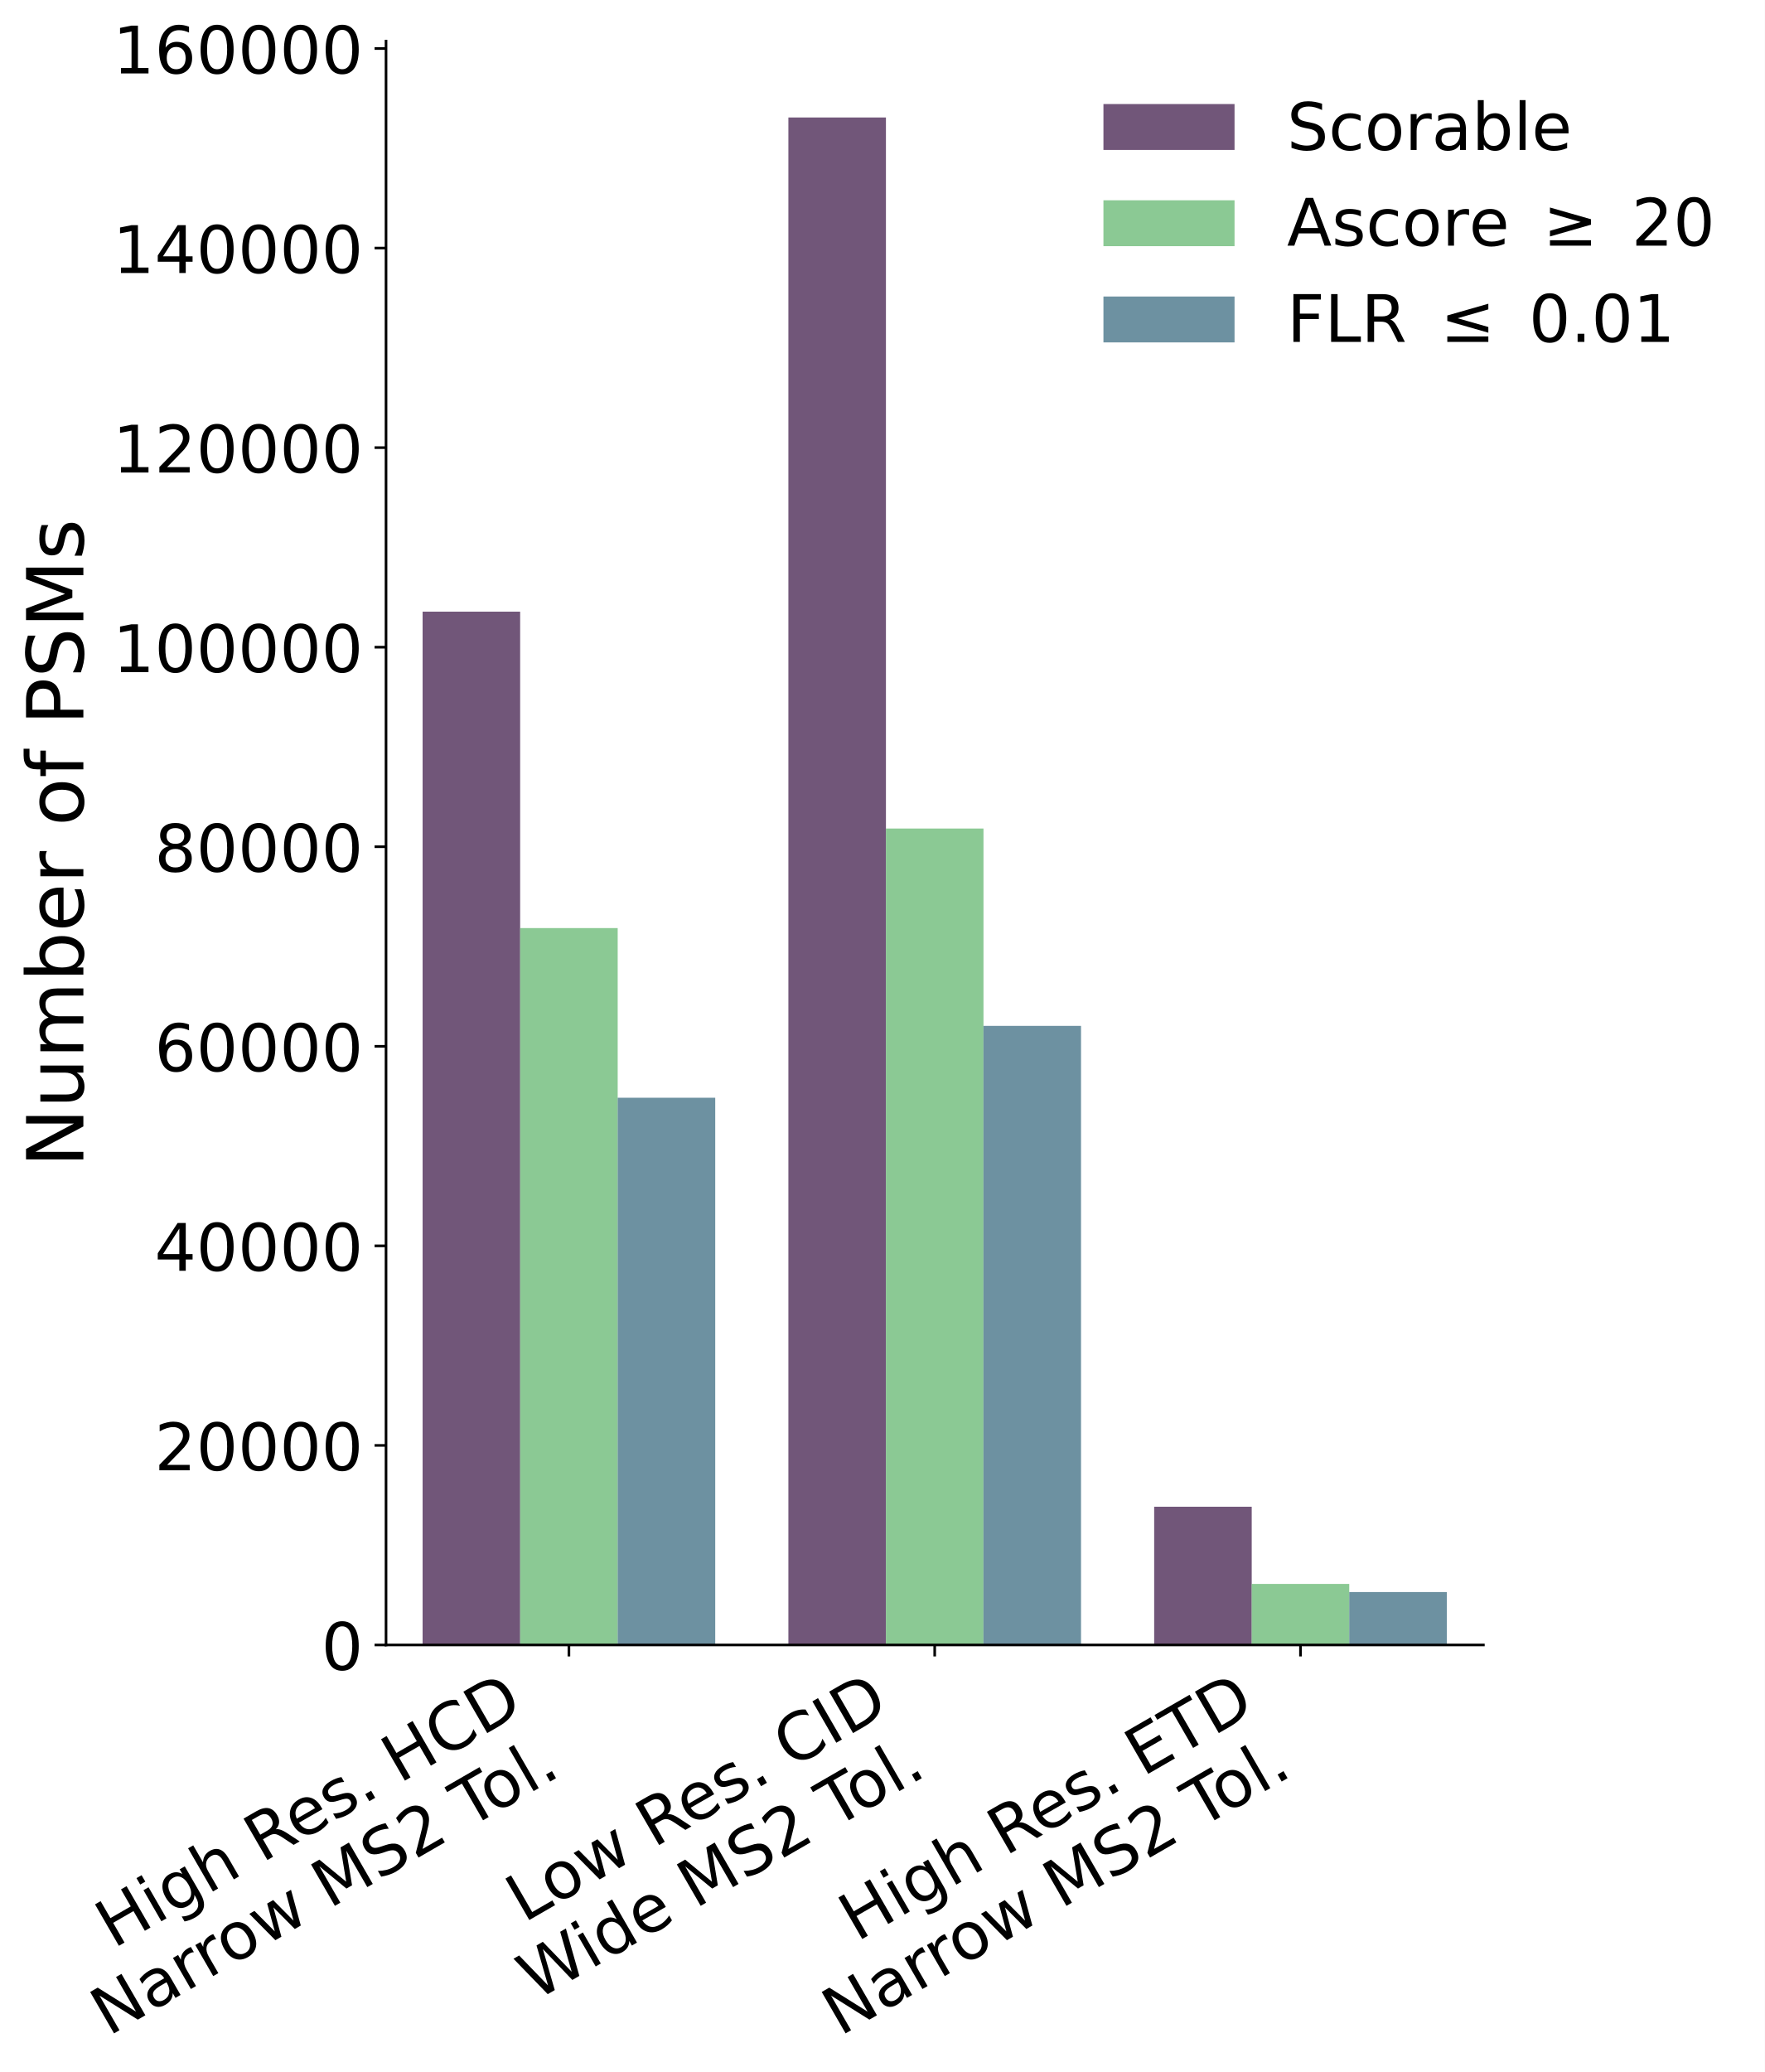
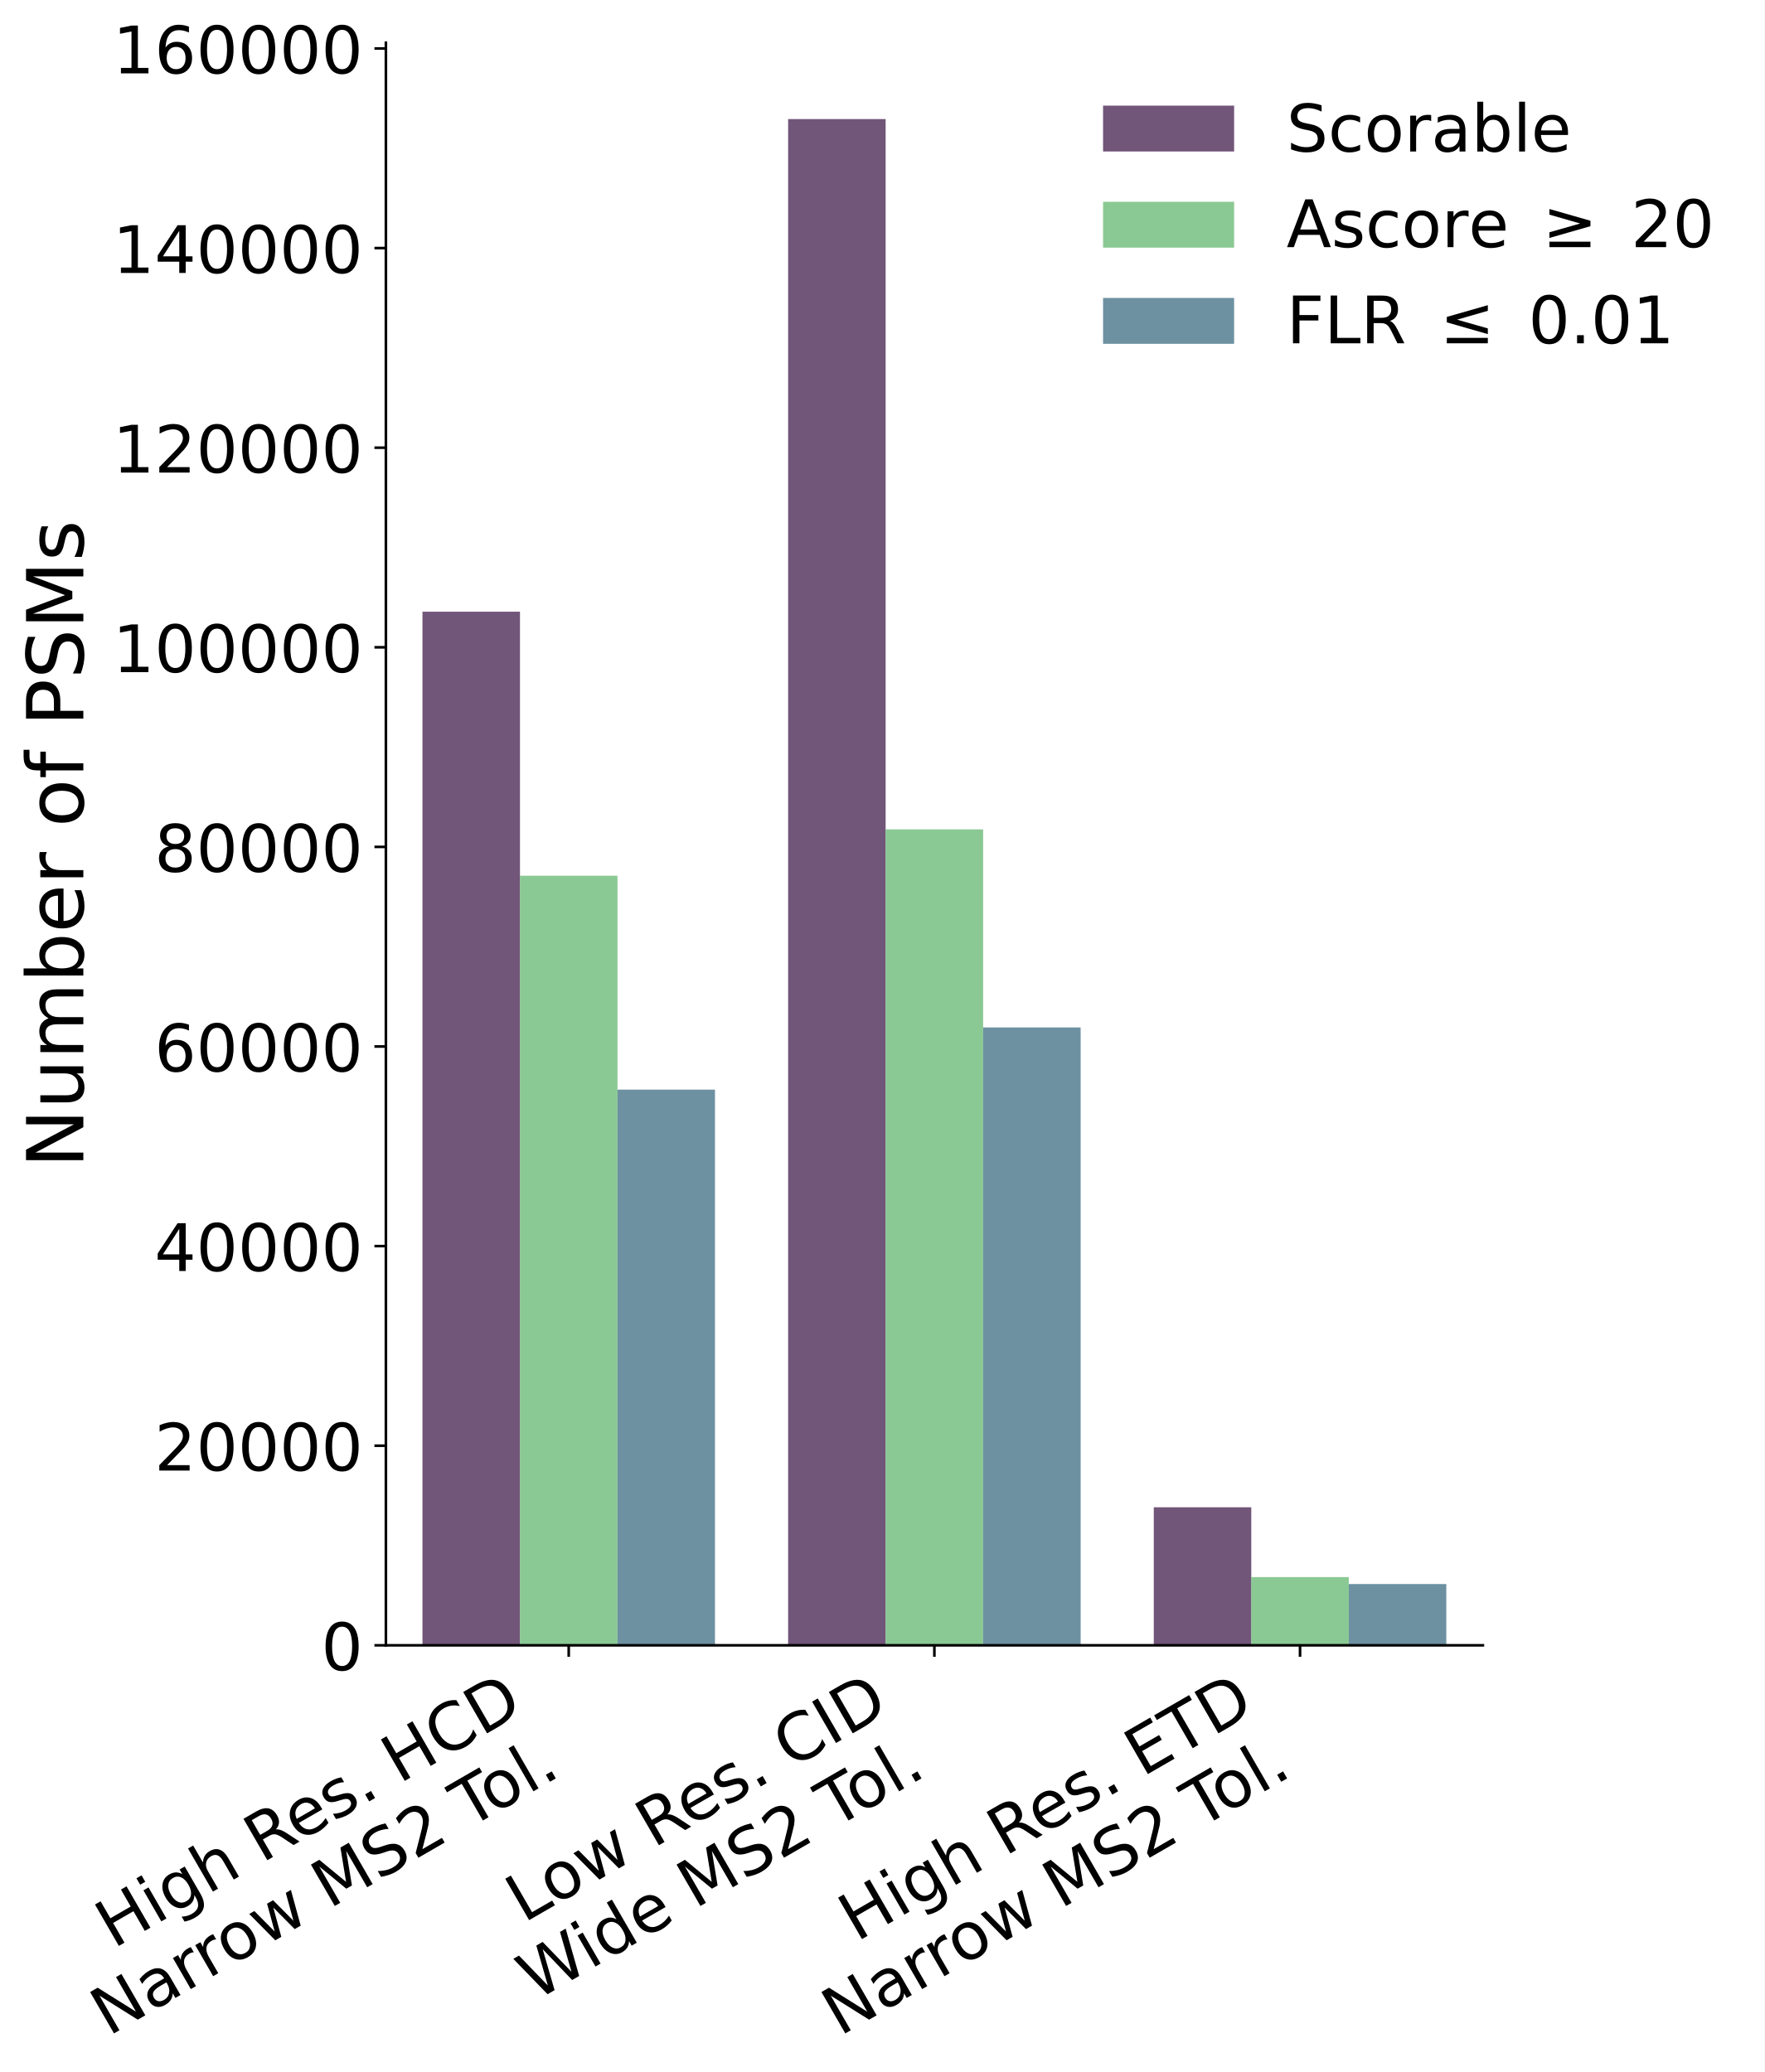
- <svg xmlns="http://www.w3.org/2000/svg" xmlns:xlink="http://www.w3.org/1999/xlink" width="538.457pt" height="632.043pt" viewBox="0 0 538.457 632.043" version="1.1">
+ <svg xmlns="http://www.w3.org/2000/svg" xmlns:xlink="http://www.w3.org/1999/xlink" width="538.457pt" height="632.556pt" viewBox="0 0 538.457 632.556" version="1.1">
  <defs>
    <style type="text/css">*{stroke-linejoin: round; stroke-linecap: butt}</style>
  </defs>
  <g id="figure_1">
    <g id="patch_1">
-       <path d="M 0 632.043  L 538.457 632.043  L 538.457 0  L 0 0  z " style="fill: #ffffff" />
+       <path d="M 0 632.556  L 538.457 632.556  L 538.457 0  L 0 0  z " style="fill: #ffffff" />
    </g>
    <g id="axes_1">
      <g id="patch_2">
-         <path d="M 117.778 501.779  L 452.577 501.779  L 452.577 12.539  L 117.778 12.539  z " style="fill: #ffffff" />
+         <path d="M 117.778 502.292  L 452.577 502.292  L 452.577 13.052  L 117.778 13.052  z " style="fill: #ffffff" />
      </g>
      <g id="patch_3">
-         <path d="M 128.938 501.779  L 158.697 501.779  L 158.697 186.578  L 128.938 186.578  z " clip-path="url(#pe9c5e17e94)" style="fill: #421d4c; opacity: 0.75" />
+         <path d="M 128.938 502.292  L 158.697 502.292  L 158.697 186.74  L 128.938 186.74  z " clip-path="url(#p590b975b27)" style="fill: #421d4c; opacity: 0.75" />
      </g>
      <g id="patch_4">
-         <path d="M 240.537 501.779  L 270.298 501.779  L 270.298 35.836  L 240.537 35.836  z " clip-path="url(#pe9c5e17e94)" style="fill: #421d4c; opacity: 0.75" />
+         <path d="M 240.537 502.292  L 270.298 502.292  L 270.298 36.349  L 240.537 36.349  z " clip-path="url(#p590b975b27)" style="fill: #421d4c; opacity: 0.75" />
      </g>
      <g id="patch_5">
-         <path d="M 352.137 501.779  L 381.897 501.779  L 381.897 459.612  L 352.137 459.612  z " clip-path="url(#pe9c5e17e94)" style="fill: #421d4c; opacity: 0.75" />
+         <path d="M 352.137 502.292  L 381.897 502.292  L 381.897 460.151  L 352.137 460.151  z " clip-path="url(#p590b975b27)" style="fill: #421d4c; opacity: 0.75" />
      </g>
      <g id="patch_6">
-         <path d="M 158.697 501.779  L 188.458 501.779  L 188.458 283.103  L 158.697 283.103  z " clip-path="url(#pe9c5e17e94)" style="fill: #64b770; opacity: 0.75" />
+         <path d="M 158.697 502.292  L 188.458 502.292  L 188.458 267.35  L 158.697 267.35  z " clip-path="url(#p590b975b27)" style="fill: #64b770; opacity: 0.75" />
      </g>
      <g id="patch_7">
-         <path d="M 270.298 501.779  L 300.058 501.779  L 300.058 252.734  L 270.298 252.734  z " clip-path="url(#pe9c5e17e94)" style="fill: #64b770; opacity: 0.75" />
+         <path d="M 270.298 502.292  L 300.058 502.292  L 300.058 253.192  L 270.298 253.192  z " clip-path="url(#p590b975b27)" style="fill: #64b770; opacity: 0.75" />
      </g>
      <g id="patch_8">
-         <path d="M 381.897 501.779  L 411.658 501.779  L 411.658 483.161  L 381.897 483.161  z " clip-path="url(#pe9c5e17e94)" style="fill: #64b770; opacity: 0.75" />
+         <path d="M 381.897 502.292  L 411.658 502.292  L 411.658 481.469  L 381.897 481.469  z " clip-path="url(#p590b975b27)" style="fill: #64b770; opacity: 0.75" />
      </g>
      <g id="patch_9">
-         <path d="M 188.458 501.779  L 218.218 501.779  L 218.218 334.854  L 188.458 334.854  z " clip-path="url(#pe9c5e17e94)" style="fill: #3c6c81; opacity: 0.75" />
+         <path d="M 188.458 502.292  L 218.218 502.292  L 218.218 332.65  L 188.458 332.65  z " clip-path="url(#p590b975b27)" style="fill: #3c6c81; opacity: 0.75" />
      </g>
      <g id="patch_10">
-         <path d="M 300.058 501.779  L 329.817 501.779  L 329.817 312.934  L 300.058 312.934  z " clip-path="url(#pe9c5e17e94)" style="fill: #3c6c81; opacity: 0.75" />
+         <path d="M 300.058 502.292  L 329.817 502.292  L 329.817 313.671  L 300.058 313.671  z " clip-path="url(#p590b975b27)" style="fill: #3c6c81; opacity: 0.75" />
      </g>
      <g id="patch_11">
-         <path d="M 411.658 501.779  L 441.418 501.779  L 441.418 485.638  L 411.658 485.638  z " clip-path="url(#pe9c5e17e94)" style="fill: #3c6c81; opacity: 0.75" />
+         <path d="M 411.658 502.292  L 441.418 502.292  L 441.418 483.59  L 411.658 483.59  z " clip-path="url(#p590b975b27)" style="fill: #3c6c81; opacity: 0.75" />
      </g>
      <g id="matplotlib.axis_1">
        <g id="xtick_1">
          <g id="line2d_1">
            <defs>
-               <path id="m4da034fd1d" d="M 0 0  L 0 3.5  " style="stroke: #000000; stroke-width: 0.8" />
-             </defs>
-             <g>
-               <use xlink:href="#m4da034fd1d" x="173.577" y="501.779" style="stroke: #000000; stroke-width: 0.8" />
+               <path id="m6f4f104339" d="M 0 0  L 0 3.5  " style="stroke: #000000; stroke-width: 0.8" />
+             </defs>
+             <g>
+               <use xlink:href="#m6f4f104339" x="173.577" y="502.292" style="stroke: #000000; stroke-width: 0.8" />
            </g>
          </g>
          <g id="text_1">
-             <g transform="translate(34.58288 594.5225)rotate(-30)scale(0.2 -0.2)">
+             <g transform="translate(34.58288 595.0352)rotate(-30)scale(0.2 -0.2)">
              <defs>
                <path id="DejaVuSans-48" d="M 628 4666  L 1259 4666  L 1259 2753  L 3553 2753  L 3553 4666  L 4184 4666  L 4184 0  L 3553 0  L 3553 2222  L 1259 2222  L 1259 0  L 628 0  L 628 4666  z " transform="scale(0.015625)" />
                <path id="DejaVuSans-69" d="M 603 3500  L 1178 3500  L 1178 0  L 603 0  L 603 3500  z M 603 4863  L 1178 4863  L 1178 4134  L 603 4134  L 603 4863  z " transform="scale(0.015625)" />
                <path id="DejaVuSans-67" d="M 2906 1791  Q 2906 2416 2648 2759  Q 2391 3103 1925 3103  Q 1463 3103 1205 2759  Q 947 2416 947 1791  Q 947 1169 1205 825  Q 1463 481 1925 481  Q 2391 481 2648 825  Q 2906 1169 2906 1791  z M 3481 434  Q 3481 -459 3084 -895  Q 2688 -1331 1869 -1331  Q 1566 -1331 1297 -1286  Q 1028 -1241 775 -1147  L 775 -588  Q 1028 -725 1275 -790  Q 1522 -856 1778 -856  Q 2344 -856 2625 -561  Q 2906 -266 2906 331  L 2906 616  Q 2728 306 2450 153  Q 2172 0 1784 0  Q 1141 0 747 490  Q 353 981 353 1791  Q 353 2603 747 3093  Q 1141 3584 1784 3584  Q 2172 3584 2450 3431  Q 2728 3278 2906 2969  L 2906 3500  L 3481 3500  L 3481 434  z " transform="scale(0.015625)" />
                <path id="DejaVuSans-68" d="M 3513 2113  L 3513 0  L 2938 0  L 2938 2094  Q 2938 2591 2744 2837  Q 2550 3084 2163 3084  Q 1697 3084 1428 2787  Q 1159 2491 1159 1978  L 1159 0  L 581 0  L 581 4863  L 1159 4863  L 1159 2956  Q 1366 3272 1645 3428  Q 1925 3584 2291 3584  Q 2894 3584 3203 3211  Q 3513 2838 3513 2113  z " transform="scale(0.015625)" />
                <path id="DejaVuSans-20" transform="scale(0.015625)" />
                <path id="DejaVuSans-52" d="M 2841 2188  Q 3044 2119 3236 1894  Q 3428 1669 3622 1275  L 4263 0  L 3584 0  L 2988 1197  Q 2756 1666 2539 1819  Q 2322 1972 1947 1972  L 1259 1972  L 1259 0  L 628 0  L 628 4666  L 2053 4666  Q 2853 4666 3247 4331  Q 3641 3997 3641 3322  Q 3641 2881 3436 2590  Q 3231 2300 2841 2188  z M 1259 4147  L 1259 2491  L 2053 2491  Q 2509 2491 2742 2702  Q 2975 2913 2975 3322  Q 2975 3731 2742 3939  Q 2509 4147 2053 4147  L 1259 4147  z " transform="scale(0.015625)" />
                <path id="DejaVuSans-65" d="M 3597 1894  L 3597 1613  L 953 1613  Q 991 1019 1311 708  Q 1631 397 2203 397  Q 2534 397 2845 478  Q 3156 559 3463 722  L 3463 178  Q 3153 47 2828 -22  Q 2503 -91 2169 -91  Q 1331 -91 842 396  Q 353 884 353 1716  Q 353 2575 817 3079  Q 1281 3584 2069 3584  Q 2775 3584 3186 3129  Q 3597 2675 3597 1894  z M 3022 2063  Q 3016 2534 2758 2815  Q 2500 3097 2075 3097  Q 1594 3097 1305 2825  Q 1016 2553 972 2059  L 3022 2063  z " transform="scale(0.015625)" />
                <path id="DejaVuSans-73" d="M 2834 3397  L 2834 2853  Q 2591 2978 2328 3040  Q 2066 3103 1784 3103  Q 1356 3103 1142 2972  Q 928 2841 928 2578  Q 928 2378 1081 2264  Q 1234 2150 1697 2047  L 1894 2003  Q 2506 1872 2764 1633  Q 3022 1394 3022 966  Q 3022 478 2636 193  Q 2250 -91 1575 -91  Q 1294 -91 989 -36  Q 684 19 347 128  L 347 722  Q 666 556 975 473  Q 1284 391 1588 391  Q 1994 391 2212 530  Q 2431 669 2431 922  Q 2431 1156 2273 1281  Q 2116 1406 1581 1522  L 1381 1569  Q 847 1681 609 1914  Q 372 2147 372 2553  Q 372 3047 722 3315  Q 1072 3584 1716 3584  Q 2034 3584 2315 3537  Q 2597 3491 2834 3397  z " transform="scale(0.015625)" />
                <path id="DejaVuSans-2e" d="M 684 794  L 1344 794  L 1344 0  L 684 0  L 684 794  z " transform="scale(0.015625)" />
                <path id="DejaVuSans-43" d="M 4122 4306  L 4122 3641  Q 3803 3938 3442 4084  Q 3081 4231 2675 4231  Q 1875 4231 1450 3742  Q 1025 3253 1025 2328  Q 1025 1406 1450 917  Q 1875 428 2675 428  Q 3081 428 3442 575  Q 3803 722 4122 1019  L 4122 359  Q 3791 134 3420 21  Q 3050 -91 2638 -91  Q 1578 -91 968 557  Q 359 1206 359 2328  Q 359 3453 968 4101  Q 1578 4750 2638 4750  Q 3056 4750 3426 4639  Q 3797 4528 4122 4306  z " transform="scale(0.015625)" />
                <path id="DejaVuSans-44" d="M 1259 4147  L 1259 519  L 2022 519  Q 2988 519 3436 956  Q 3884 1394 3884 2338  Q 3884 3275 3436 3711  Q 2988 4147 2022 4147  L 1259 4147  z M 628 4666  L 1925 4666  Q 3281 4666 3915 4102  Q 4550 3538 4550 2338  Q 4550 1131 3912 565  Q 3275 0 1925 0  L 628 0  L 628 4666  z " transform="scale(0.015625)" />
              </defs>
              <use xlink:href="#DejaVuSans-48" />
              <use xlink:href="#DejaVuSans-69" x="75.195" />
              <use xlink:href="#DejaVuSans-67" x="102.979" />
              <use xlink:href="#DejaVuSans-68" x="166.455" />
              <use xlink:href="#DejaVuSans-20" x="229.834" />
              <use xlink:href="#DejaVuSans-52" x="261.621" />
              <use xlink:href="#DejaVuSans-65" x="326.604" />
              <use xlink:href="#DejaVuSans-73" x="388.127" />
              <use xlink:href="#DejaVuSans-2e" x="440.227" />
              <use xlink:href="#DejaVuSans-20" x="472.014" />
              <use xlink:href="#DejaVuSans-48" x="503.801" />
              <use xlink:href="#DejaVuSans-43" x="578.996" />
              <use xlink:href="#DejaVuSans-44" x="648.82" />
            </g>
-             <g transform="translate(33.09613 621.2412)rotate(-30)scale(0.2 -0.2)">
+             <g transform="translate(33.09613 621.7538)rotate(-30)scale(0.2 -0.2)">
              <defs>
                <path id="DejaVuSans-4e" d="M 628 4666  L 1478 4666  L 3547 763  L 3547 4666  L 4159 4666  L 4159 0  L 3309 0  L 1241 3903  L 1241 0  L 628 0  L 628 4666  z " transform="scale(0.015625)" />
                <path id="DejaVuSans-61" d="M 2194 1759  Q 1497 1759 1228 1600  Q 959 1441 959 1056  Q 959 750 1161 570  Q 1363 391 1709 391  Q 2188 391 2477 730  Q 2766 1069 2766 1631  L 2766 1759  L 2194 1759  z M 3341 1997  L 3341 0  L 2766 0  L 2766 531  Q 2569 213 2275 61  Q 1981 -91 1556 -91  Q 1019 -91 701 211  Q 384 513 384 1019  Q 384 1609 779 1909  Q 1175 2209 1959 2209  L 2766 2209  L 2766 2266  Q 2766 2663 2505 2880  Q 2244 3097 1772 3097  Q 1472 3097 1187 3025  Q 903 2953 641 2809  L 641 3341  Q 956 3463 1253 3523  Q 1550 3584 1831 3584  Q 2591 3584 2966 3190  Q 3341 2797 3341 1997  z " transform="scale(0.015625)" />
                <path id="DejaVuSans-72" d="M 2631 2963  Q 2534 3019 2420 3045  Q 2306 3072 2169 3072  Q 1681 3072 1420 2755  Q 1159 2438 1159 1844  L 1159 0  L 581 0  L 581 3500  L 1159 3500  L 1159 2956  Q 1341 3275 1631 3429  Q 1922 3584 2338 3584  Q 2397 3584 2469 3576  Q 2541 3569 2628 3553  L 2631 2963  z " transform="scale(0.015625)" />
                <path id="DejaVuSans-6f" d="M 1959 3097  Q 1497 3097 1228 2736  Q 959 2375 959 1747  Q 959 1119 1226 758  Q 1494 397 1959 397  Q 2419 397 2687 759  Q 2956 1122 2956 1747  Q 2956 2369 2687 2733  Q 2419 3097 1959 3097  z M 1959 3584  Q 2709 3584 3137 3096  Q 3566 2609 3566 1747  Q 3566 888 3137 398  Q 2709 -91 1959 -91  Q 1206 -91 779 398  Q 353 888 353 1747  Q 353 2609 779 3096  Q 1206 3584 1959 3584  z " transform="scale(0.015625)" />
                <path id="DejaVuSans-77" d="M 269 3500  L 844 3500  L 1563 769  L 2278 3500  L 2956 3500  L 3675 769  L 4391 3500  L 4966 3500  L 4050 0  L 3372 0  L 2619 2869  L 1863 0  L 1184 0  L 269 3500  z " transform="scale(0.015625)" />
                <path id="DejaVuSans-4d" d="M 628 4666  L 1569 4666  L 2759 1491  L 3956 4666  L 4897 4666  L 4897 0  L 4281 0  L 4281 4097  L 3078 897  L 2444 897  L 1241 4097  L 1241 0  L 628 0  L 628 4666  z " transform="scale(0.015625)" />
                <path id="DejaVuSans-53" d="M 3425 4513  L 3425 3897  Q 3066 4069 2747 4153  Q 2428 4238 2131 4238  Q 1616 4238 1336 4038  Q 1056 3838 1056 3469  Q 1056 3159 1242 3001  Q 1428 2844 1947 2747  L 2328 2669  Q 3034 2534 3370 2195  Q 3706 1856 3706 1288  Q 3706 609 3251 259  Q 2797 -91 1919 -91  Q 1588 -91 1214 -16  Q 841 59 441 206  L 441 856  Q 825 641 1194 531  Q 1563 422 1919 422  Q 2459 422 2753 634  Q 3047 847 3047 1241  Q 3047 1584 2836 1778  Q 2625 1972 2144 2069  L 1759 2144  Q 1053 2284 737 2584  Q 422 2884 422 3419  Q 422 4038 858 4394  Q 1294 4750 2059 4750  Q 2388 4750 2728 4690  Q 3069 4631 3425 4513  z " transform="scale(0.015625)" />
                <path id="DejaVuSans-32" d="M 1228 531  L 3431 531  L 3431 0  L 469 0  L 469 531  Q 828 903 1448 1529  Q 2069 2156 2228 2338  Q 2531 2678 2651 2914  Q 2772 3150 2772 3378  Q 2772 3750 2511 3984  Q 2250 4219 1831 4219  Q 1534 4219 1204 4116  Q 875 4013 500 3803  L 500 4441  Q 881 4594 1212 4672  Q 1544 4750 1819 4750  Q 2544 4750 2975 4387  Q 3406 4025 3406 3419  Q 3406 3131 3298 2873  Q 3191 2616 2906 2266  Q 2828 2175 2409 1742  Q 1991 1309 1228 531  z " transform="scale(0.015625)" />
                <path id="DejaVuSans-54" d="M -19 4666  L 3928 4666  L 3928 4134  L 2272 4134  L 2272 0  L 1638 0  L 1638 4134  L -19 4134  L -19 4666  z " transform="scale(0.015625)" />
                <path id="DejaVuSans-6c" d="M 603 4863  L 1178 4863  L 1178 0  L 603 0  L 603 4863  z " transform="scale(0.015625)" />
              </defs>
              <use xlink:href="#DejaVuSans-4e" />
              <use xlink:href="#DejaVuSans-61" x="74.805" />
              <use xlink:href="#DejaVuSans-72" x="136.084" />
              <use xlink:href="#DejaVuSans-72" x="175.447" />
              <use xlink:href="#DejaVuSans-6f" x="214.311" />
              <use xlink:href="#DejaVuSans-77" x="275.492" />
              <use xlink:href="#DejaVuSans-20" x="357.279" />
              <use xlink:href="#DejaVuSans-4d" x="389.066" />
              <use xlink:href="#DejaVuSans-53" x="475.346" />
              <use xlink:href="#DejaVuSans-32" x="538.822" />
              <use xlink:href="#DejaVuSans-20" x="602.445" />
              <use xlink:href="#DejaVuSans-54" x="634.232" />
              <use xlink:href="#DejaVuSans-6f" x="678.316" />
              <use xlink:href="#DejaVuSans-6c" x="739.498" />
              <use xlink:href="#DejaVuSans-2e" x="767.281" />
            </g>
          </g>
        </g>
        <g id="xtick_2">
          <g id="line2d_2">
            <g>
-               <use xlink:href="#m4da034fd1d" x="285.178" y="501.779" style="stroke: #000000; stroke-width: 0.8" />
+               <use xlink:href="#m6f4f104339" x="285.178" y="502.292" style="stroke: #000000; stroke-width: 0.8" />
            </g>
          </g>
          <g id="text_2">
-             <g transform="translate(159.7984 586.6616)rotate(-30)scale(0.2 -0.2)">
+             <g transform="translate(159.7984 587.1743)rotate(-30)scale(0.2 -0.2)">
              <defs>
                <path id="DejaVuSans-4c" d="M 628 4666  L 1259 4666  L 1259 531  L 3531 531  L 3531 0  L 628 0  L 628 4666  z " transform="scale(0.015625)" />
                <path id="DejaVuSans-49" d="M 628 4666  L 1259 4666  L 1259 0  L 628 0  L 628 4666  z " transform="scale(0.015625)" />
              </defs>
              <use xlink:href="#DejaVuSans-4c" />
              <use xlink:href="#DejaVuSans-6f" x="53.963" />
              <use xlink:href="#DejaVuSans-77" x="115.145" />
              <use xlink:href="#DejaVuSans-20" x="196.932" />
              <use xlink:href="#DejaVuSans-52" x="228.719" />
              <use xlink:href="#DejaVuSans-65" x="293.701" />
              <use xlink:href="#DejaVuSans-73" x="355.225" />
              <use xlink:href="#DejaVuSans-2e" x="407.324" />
              <use xlink:href="#DejaVuSans-20" x="439.111" />
              <use xlink:href="#DejaVuSans-43" x="470.898" />
              <use xlink:href="#DejaVuSans-49" x="540.723" />
              <use xlink:href="#DejaVuSans-44" x="570.215" />
            </g>
-             <g transform="translate(163.3779 610.4552)rotate(-30)scale(0.2 -0.2)">
+             <g transform="translate(163.3779 610.9679)rotate(-30)scale(0.2 -0.2)">
              <defs>
                <path id="DejaVuSans-57" d="M 213 4666  L 850 4666  L 1831 722  L 2809 4666  L 3519 4666  L 4500 722  L 5478 4666  L 6119 4666  L 4947 0  L 4153 0  L 3169 4050  L 2175 0  L 1381 0  L 213 4666  z " transform="scale(0.015625)" />
                <path id="DejaVuSans-64" d="M 2906 2969  L 2906 4863  L 3481 4863  L 3481 0  L 2906 0  L 2906 525  Q 2725 213 2448 61  Q 2172 -91 1784 -91  Q 1150 -91 751 415  Q 353 922 353 1747  Q 353 2572 751 3078  Q 1150 3584 1784 3584  Q 2172 3584 2448 3432  Q 2725 3281 2906 2969  z M 947 1747  Q 947 1113 1208 752  Q 1469 391 1925 391  Q 2381 391 2643 752  Q 2906 1113 2906 1747  Q 2906 2381 2643 2742  Q 2381 3103 1925 3103  Q 1469 3103 1208 2742  Q 947 2381 947 1747  z " transform="scale(0.015625)" />
              </defs>
              <use xlink:href="#DejaVuSans-57" />
              <use xlink:href="#DejaVuSans-69" x="96.627" />
              <use xlink:href="#DejaVuSans-64" x="124.41" />
              <use xlink:href="#DejaVuSans-65" x="187.887" />
              <use xlink:href="#DejaVuSans-20" x="249.41" />
              <use xlink:href="#DejaVuSans-4d" x="281.197" />
              <use xlink:href="#DejaVuSans-53" x="367.477" />
              <use xlink:href="#DejaVuSans-32" x="430.953" />
              <use xlink:href="#DejaVuSans-20" x="494.576" />
              <use xlink:href="#DejaVuSans-54" x="526.363" />
              <use xlink:href="#DejaVuSans-6f" x="570.447" />
              <use xlink:href="#DejaVuSans-6c" x="631.629" />
              <use xlink:href="#DejaVuSans-2e" x="659.412" />
            </g>
          </g>
        </g>
        <g id="xtick_3">
          <g id="line2d_3">
            <g>
-               <use xlink:href="#m4da034fd1d" x="396.777" y="501.779" style="stroke: #000000; stroke-width: 0.8" />
+               <use xlink:href="#m6f4f104339" x="396.777" y="502.292" style="stroke: #000000; stroke-width: 0.8" />
            </g>
          </g>
          <g id="text_3">
-             <g transform="translate(261.3796 592.446)rotate(-30)scale(0.2 -0.2)">
+             <g transform="translate(261.3796 592.9587)rotate(-30)scale(0.2 -0.2)">
              <defs>
                <path id="DejaVuSans-45" d="M 628 4666  L 3578 4666  L 3578 4134  L 1259 4134  L 1259 2753  L 3481 2753  L 3481 2222  L 1259 2222  L 1259 531  L 3634 531  L 3634 0  L 628 0  L 628 4666  z " transform="scale(0.015625)" />
              </defs>
              <use xlink:href="#DejaVuSans-48" />
              <use xlink:href="#DejaVuSans-69" x="75.195" />
              <use xlink:href="#DejaVuSans-67" x="102.979" />
              <use xlink:href="#DejaVuSans-68" x="166.455" />
              <use xlink:href="#DejaVuSans-20" x="229.834" />
              <use xlink:href="#DejaVuSans-52" x="261.621" />
              <use xlink:href="#DejaVuSans-65" x="326.604" />
              <use xlink:href="#DejaVuSans-73" x="388.127" />
              <use xlink:href="#DejaVuSans-2e" x="440.227" />
              <use xlink:href="#DejaVuSans-20" x="472.014" />
              <use xlink:href="#DejaVuSans-45" x="503.801" />
              <use xlink:href="#DejaVuSans-54" x="566.984" />
              <use xlink:href="#DejaVuSans-44" x="628.068" />
            </g>
-             <g transform="translate(256.2961 621.2412)rotate(-30)scale(0.2 -0.2)">
+             <g transform="translate(256.2961 621.7538)rotate(-30)scale(0.2 -0.2)">
              <use xlink:href="#DejaVuSans-4e" />
              <use xlink:href="#DejaVuSans-61" x="74.805" />
              <use xlink:href="#DejaVuSans-72" x="136.084" />
              <use xlink:href="#DejaVuSans-72" x="175.447" />
              <use xlink:href="#DejaVuSans-6f" x="214.311" />
              <use xlink:href="#DejaVuSans-77" x="275.492" />
              <use xlink:href="#DejaVuSans-20" x="357.279" />
              <use xlink:href="#DejaVuSans-4d" x="389.066" />
              <use xlink:href="#DejaVuSans-53" x="475.346" />
              <use xlink:href="#DejaVuSans-32" x="538.822" />
              <use xlink:href="#DejaVuSans-20" x="602.445" />
              <use xlink:href="#DejaVuSans-54" x="634.232" />
              <use xlink:href="#DejaVuSans-6f" x="678.316" />
              <use xlink:href="#DejaVuSans-6c" x="739.498" />
              <use xlink:href="#DejaVuSans-2e" x="767.281" />
            </g>
          </g>
        </g>
      </g>
      <g id="matplotlib.axis_2">
        <g id="ytick_1">
          <g id="line2d_4">
            <defs>
-               <path id="m82a44c52ba" d="M 0 0  L -3.5 0  " style="stroke: #000000; stroke-width: 0.8" />
-             </defs>
-             <g>
-               <use xlink:href="#m82a44c52ba" x="117.778" y="501.779" style="stroke: #000000; stroke-width: 0.8" />
+               <path id="m3ce144600c" d="M 0 0  L -3.5 0  " style="stroke: #000000; stroke-width: 0.8" />
+             </defs>
+             <g>
+               <use xlink:href="#m3ce144600c" x="117.778" y="502.292" style="stroke: #000000; stroke-width: 0.8" />
            </g>
          </g>
          <g id="text_4">
-             <g transform="translate(98.0525 509.3773)scale(0.2 -0.2)">
+             <g transform="translate(98.0525 509.89)scale(0.2 -0.2)">
              <defs>
                <path id="DejaVuSans-30" d="M 2034 4250  Q 1547 4250 1301 3770  Q 1056 3291 1056 2328  Q 1056 1369 1301 889  Q 1547 409 2034 409  Q 2525 409 2770 889  Q 3016 1369 3016 2328  Q 3016 3291 2770 3770  Q 2525 4250 2034 4250  z M 2034 4750  Q 2819 4750 3233 4129  Q 3647 3509 3647 2328  Q 3647 1150 3233 529  Q 2819 -91 2034 -91  Q 1250 -91 836 529  Q 422 1150 422 2328  Q 422 3509 836 4129  Q 1250 4750 2034 4750  z " transform="scale(0.015625)" />
              </defs>
              <use xlink:href="#DejaVuSans-30" />
            </g>
          </g>
        </g>
        <g id="ytick_2">
          <g id="line2d_5">
            <g>
-               <use xlink:href="#m82a44c52ba" x="117.778" y="440.906" style="stroke: #000000; stroke-width: 0.8" />
+               <use xlink:href="#m3ce144600c" x="117.778" y="441.355" style="stroke: #000000; stroke-width: 0.8" />
            </g>
          </g>
          <g id="text_5">
-             <g transform="translate(47.1525 448.5047)scale(0.2 -0.2)">
+             <g transform="translate(47.1525 448.9533)scale(0.2 -0.2)">
              <use xlink:href="#DejaVuSans-32" />
              <use xlink:href="#DejaVuSans-30" x="63.623" />
              <use xlink:href="#DejaVuSans-30" x="127.246" />
              <use xlink:href="#DejaVuSans-30" x="190.869" />
              <use xlink:href="#DejaVuSans-30" x="254.492" />
            </g>
          </g>
        </g>
        <g id="ytick_3">
          <g id="line2d_6">
            <g>
-               <use xlink:href="#m82a44c52ba" x="117.778" y="380.034" style="stroke: #000000; stroke-width: 0.8" />
+               <use xlink:href="#m3ce144600c" x="117.778" y="380.418" style="stroke: #000000; stroke-width: 0.8" />
            </g>
          </g>
          <g id="text_6">
-             <g transform="translate(47.1525 387.6322)scale(0.2 -0.2)">
+             <g transform="translate(47.1525 388.0167)scale(0.2 -0.2)">
              <defs>
                <path id="DejaVuSans-34" d="M 2419 4116  L 825 1625  L 2419 1625  L 2419 4116  z M 2253 4666  L 3047 4666  L 3047 1625  L 3713 1625  L 3713 1100  L 3047 1100  L 3047 0  L 2419 0  L 2419 1100  L 313 1100  L 313 1709  L 2253 4666  z " transform="scale(0.015625)" />
              </defs>
              <use xlink:href="#DejaVuSans-34" />
              <use xlink:href="#DejaVuSans-30" x="63.623" />
              <use xlink:href="#DejaVuSans-30" x="127.246" />
              <use xlink:href="#DejaVuSans-30" x="190.869" />
              <use xlink:href="#DejaVuSans-30" x="254.492" />
            </g>
          </g>
        </g>
        <g id="ytick_4">
          <g id="line2d_7">
            <g>
-               <use xlink:href="#m82a44c52ba" x="117.778" y="319.161" style="stroke: #000000; stroke-width: 0.8" />
+               <use xlink:href="#m3ce144600c" x="117.778" y="319.482" style="stroke: #000000; stroke-width: 0.8" />
            </g>
          </g>
          <g id="text_7">
-             <g transform="translate(47.1525 326.7596)scale(0.2 -0.2)">
+             <g transform="translate(47.1525 327.0801)scale(0.2 -0.2)">
              <defs>
                <path id="DejaVuSans-36" d="M 2113 2584  Q 1688 2584 1439 2293  Q 1191 2003 1191 1497  Q 1191 994 1439 701  Q 1688 409 2113 409  Q 2538 409 2786 701  Q 3034 994 3034 1497  Q 3034 2003 2786 2293  Q 2538 2584 2113 2584  z M 3366 4563  L 3366 3988  Q 3128 4100 2886 4159  Q 2644 4219 2406 4219  Q 1781 4219 1451 3797  Q 1122 3375 1075 2522  Q 1259 2794 1537 2939  Q 1816 3084 2150 3084  Q 2853 3084 3261 2657  Q 3669 2231 3669 1497  Q 3669 778 3244 343  Q 2819 -91 2113 -91  Q 1303 -91 875 529  Q 447 1150 447 2328  Q 447 3434 972 4092  Q 1497 4750 2381 4750  Q 2619 4750 2861 4703  Q 3103 4656 3366 4563  z " transform="scale(0.015625)" />
              </defs>
              <use xlink:href="#DejaVuSans-36" />
              <use xlink:href="#DejaVuSans-30" x="63.623" />
              <use xlink:href="#DejaVuSans-30" x="127.246" />
              <use xlink:href="#DejaVuSans-30" x="190.869" />
              <use xlink:href="#DejaVuSans-30" x="254.492" />
            </g>
          </g>
        </g>
        <g id="ytick_5">
          <g id="line2d_8">
            <g>
-               <use xlink:href="#m82a44c52ba" x="117.778" y="258.289" style="stroke: #000000; stroke-width: 0.8" />
+               <use xlink:href="#m3ce144600c" x="117.778" y="258.545" style="stroke: #000000; stroke-width: 0.8" />
            </g>
          </g>
          <g id="text_8">
-             <g transform="translate(47.1525 265.8871)scale(0.2 -0.2)">
+             <g transform="translate(47.1525 266.1434)scale(0.2 -0.2)">
              <defs>
                <path id="DejaVuSans-38" d="M 2034 2216  Q 1584 2216 1326 1975  Q 1069 1734 1069 1313  Q 1069 891 1326 650  Q 1584 409 2034 409  Q 2484 409 2743 651  Q 3003 894 3003 1313  Q 3003 1734 2745 1975  Q 2488 2216 2034 2216  z M 1403 2484  Q 997 2584 770 2862  Q 544 3141 544 3541  Q 544 4100 942 4425  Q 1341 4750 2034 4750  Q 2731 4750 3128 4425  Q 3525 4100 3525 3541  Q 3525 3141 3298 2862  Q 3072 2584 2669 2484  Q 3125 2378 3379 2068  Q 3634 1759 3634 1313  Q 3634 634 3220 271  Q 2806 -91 2034 -91  Q 1263 -91 848 271  Q 434 634 434 1313  Q 434 1759 690 2068  Q 947 2378 1403 2484  z M 1172 3481  Q 1172 3119 1398 2916  Q 1625 2713 2034 2713  Q 2441 2713 2670 2916  Q 2900 3119 2900 3481  Q 2900 3844 2670 4047  Q 2441 4250 2034 4250  Q 1625 4250 1398 4047  Q 1172 3844 1172 3481  z " transform="scale(0.015625)" />
              </defs>
              <use xlink:href="#DejaVuSans-38" />
              <use xlink:href="#DejaVuSans-30" x="63.623" />
              <use xlink:href="#DejaVuSans-30" x="127.246" />
              <use xlink:href="#DejaVuSans-30" x="190.869" />
              <use xlink:href="#DejaVuSans-30" x="254.492" />
            </g>
          </g>
        </g>
        <g id="ytick_6">
          <g id="line2d_9">
            <g>
-               <use xlink:href="#m82a44c52ba" x="117.778" y="197.416" style="stroke: #000000; stroke-width: 0.8" />
+               <use xlink:href="#m3ce144600c" x="117.778" y="197.608" style="stroke: #000000; stroke-width: 0.8" />
            </g>
          </g>
          <g id="text_9">
-             <g transform="translate(34.4275 205.0145)scale(0.2 -0.2)">
+             <g transform="translate(34.4275 205.2068)scale(0.2 -0.2)">
              <defs>
                <path id="DejaVuSans-31" d="M 794 531  L 1825 531  L 1825 4091  L 703 3866  L 703 4441  L 1819 4666  L 2450 4666  L 2450 531  L 3481 531  L 3481 0  L 794 0  L 794 531  z " transform="scale(0.015625)" />
              </defs>
              <use xlink:href="#DejaVuSans-31" />
              <use xlink:href="#DejaVuSans-30" x="63.623" />
              <use xlink:href="#DejaVuSans-30" x="127.246" />
              <use xlink:href="#DejaVuSans-30" x="190.869" />
              <use xlink:href="#DejaVuSans-30" x="254.492" />
              <use xlink:href="#DejaVuSans-30" x="318.115" />
            </g>
          </g>
        </g>
        <g id="ytick_7">
          <g id="line2d_10">
            <g>
-               <use xlink:href="#m82a44c52ba" x="117.778" y="136.544" style="stroke: #000000; stroke-width: 0.8" />
+               <use xlink:href="#m3ce144600c" x="117.778" y="136.672" style="stroke: #000000; stroke-width: 0.8" />
            </g>
          </g>
          <g id="text_10">
-             <g transform="translate(34.4275 144.142)scale(0.2 -0.2)">
+             <g transform="translate(34.4275 144.2702)scale(0.2 -0.2)">
              <use xlink:href="#DejaVuSans-31" />
              <use xlink:href="#DejaVuSans-32" x="63.623" />
              <use xlink:href="#DejaVuSans-30" x="127.246" />
              <use xlink:href="#DejaVuSans-30" x="190.869" />
              <use xlink:href="#DejaVuSans-30" x="254.492" />
              <use xlink:href="#DejaVuSans-30" x="318.115" />
            </g>
          </g>
        </g>
        <g id="ytick_8">
          <g id="line2d_11">
            <g>
-               <use xlink:href="#m82a44c52ba" x="117.778" y="75.671" style="stroke: #000000; stroke-width: 0.8" />
+               <use xlink:href="#m3ce144600c" x="117.778" y="75.735" style="stroke: #000000; stroke-width: 0.8" />
            </g>
          </g>
          <g id="text_11">
-             <g transform="translate(34.4275 83.26943)scale(0.2 -0.2)">
+             <g transform="translate(34.4275 83.33351)scale(0.2 -0.2)">
              <use xlink:href="#DejaVuSans-31" />
              <use xlink:href="#DejaVuSans-34" x="63.623" />
              <use xlink:href="#DejaVuSans-30" x="127.246" />
              <use xlink:href="#DejaVuSans-30" x="190.869" />
              <use xlink:href="#DejaVuSans-30" x="254.492" />
              <use xlink:href="#DejaVuSans-30" x="318.115" />
            </g>
          </g>
        </g>
        <g id="ytick_9">
          <g id="line2d_12">
            <g>
-               <use xlink:href="#m82a44c52ba" x="117.778" y="14.798" style="stroke: #000000; stroke-width: 0.8" />
+               <use xlink:href="#m3ce144600c" x="117.778" y="14.798" style="stroke: #000000; stroke-width: 0.8" />
            </g>
          </g>
          <g id="text_12">
            <g transform="translate(34.4275 22.39688)scale(0.2 -0.2)">
              <use xlink:href="#DejaVuSans-31" />
              <use xlink:href="#DejaVuSans-36" x="63.623" />
              <use xlink:href="#DejaVuSans-30" x="127.246" />
              <use xlink:href="#DejaVuSans-30" x="190.869" />
              <use xlink:href="#DejaVuSans-30" x="254.492" />
              <use xlink:href="#DejaVuSans-30" x="318.115" />
            </g>
          </g>
        </g>
        <g id="text_13">
-           <g transform="translate(25.43625 356.0182)rotate(-90)scale(0.24 -0.24)">
+           <g transform="translate(25.43625 356.5309)rotate(-90)scale(0.24 -0.24)">
            <defs>
              <path id="DejaVuSans-75" d="M 544 1381  L 544 3500  L 1119 3500  L 1119 1403  Q 1119 906 1312 657  Q 1506 409 1894 409  Q 2359 409 2629 706  Q 2900 1003 2900 1516  L 2900 3500  L 3475 3500  L 3475 0  L 2900 0  L 2900 538  Q 2691 219 2414 64  Q 2138 -91 1772 -91  Q 1169 -91 856 284  Q 544 659 544 1381  z M 1991 3584  L 1991 3584  z " transform="scale(0.015625)" />
              <path id="DejaVuSans-6d" d="M 3328 2828  Q 3544 3216 3844 3400  Q 4144 3584 4550 3584  Q 5097 3584 5394 3201  Q 5691 2819 5691 2113  L 5691 0  L 5113 0  L 5113 2094  Q 5113 2597 4934 2840  Q 4756 3084 4391 3084  Q 3944 3084 3684 2787  Q 3425 2491 3425 1978  L 3425 0  L 2847 0  L 2847 2094  Q 2847 2600 2669 2842  Q 2491 3084 2119 3084  Q 1678 3084 1418 2786  Q 1159 2488 1159 1978  L 1159 0  L 581 0  L 581 3500  L 1159 3500  L 1159 2956  Q 1356 3278 1631 3431  Q 1906 3584 2284 3584  Q 2666 3584 2933 3390  Q 3200 3197 3328 2828  z " transform="scale(0.015625)" />
              <path id="DejaVuSans-62" d="M 3116 1747  Q 3116 2381 2855 2742  Q 2594 3103 2138 3103  Q 1681 3103 1420 2742  Q 1159 2381 1159 1747  Q 1159 1113 1420 752  Q 1681 391 2138 391  Q 2594 391 2855 752  Q 3116 1113 3116 1747  z M 1159 2969  Q 1341 3281 1617 3432  Q 1894 3584 2278 3584  Q 2916 3584 3314 3078  Q 3713 2572 3713 1747  Q 3713 922 3314 415  Q 2916 -91 2278 -91  Q 1894 -91 1617 61  Q 1341 213 1159 525  L 1159 0  L 581 0  L 581 4863  L 1159 4863  L 1159 2969  z " transform="scale(0.015625)" />
              <path id="DejaVuSans-66" d="M 2375 4863  L 2375 4384  L 1825 4384  Q 1516 4384 1395 4259  Q 1275 4134 1275 3809  L 1275 3500  L 2222 3500  L 2222 3053  L 1275 3053  L 1275 0  L 697 0  L 697 3053  L 147 3053  L 147 3500  L 697 3500  L 697 3744  Q 697 4328 969 4595  Q 1241 4863 1831 4863  L 2375 4863  z " transform="scale(0.015625)" />
              <path id="DejaVuSans-50" d="M 1259 4147  L 1259 2394  L 2053 2394  Q 2494 2394 2734 2622  Q 2975 2850 2975 3272  Q 2975 3691 2734 3919  Q 2494 4147 2053 4147  L 1259 4147  z M 628 4666  L 2053 4666  Q 2838 4666 3239 4311  Q 3641 3956 3641 3272  Q 3641 2581 3239 2228  Q 2838 1875 2053 1875  L 1259 1875  L 1259 0  L 628 0  L 628 4666  z " transform="scale(0.015625)" />
            </defs>
            <use xlink:href="#DejaVuSans-4e" />
            <use xlink:href="#DejaVuSans-75" x="74.805" />
            <use xlink:href="#DejaVuSans-6d" x="138.184" />
            <use xlink:href="#DejaVuSans-62" x="235.596" />
            <use xlink:href="#DejaVuSans-65" x="299.072" />
            <use xlink:href="#DejaVuSans-72" x="360.596" />
            <use xlink:href="#DejaVuSans-20" x="401.709" />
            <use xlink:href="#DejaVuSans-6f" x="433.496" />
            <use xlink:href="#DejaVuSans-66" x="494.678" />
            <use xlink:href="#DejaVuSans-20" x="529.883" />
            <use xlink:href="#DejaVuSans-50" x="561.67" />
            <use xlink:href="#DejaVuSans-53" x="621.973" />
            <use xlink:href="#DejaVuSans-4d" x="685.449" />
            <use xlink:href="#DejaVuSans-73" x="771.729" />
          </g>
        </g>
      </g>
      <g id="line2d_13">
-         <path clip-path="url(#pe9c5e17e94)" style="fill: none; stroke: #424242; stroke-width: 2.7; stroke-linecap: square" />
+         <path clip-path="url(#p590b975b27)" style="fill: none; stroke: #424242; stroke-width: 2.7; stroke-linecap: square" />
      </g>
      <g id="line2d_14">
-         <path clip-path="url(#pe9c5e17e94)" style="fill: none; stroke: #424242; stroke-width: 2.7; stroke-linecap: square" />
+         <path clip-path="url(#p590b975b27)" style="fill: none; stroke: #424242; stroke-width: 2.7; stroke-linecap: square" />
      </g>
      <g id="line2d_15">
-         <path clip-path="url(#pe9c5e17e94)" style="fill: none; stroke: #424242; stroke-width: 2.7; stroke-linecap: square" />
+         <path clip-path="url(#p590b975b27)" style="fill: none; stroke: #424242; stroke-width: 2.7; stroke-linecap: square" />
      </g>
      <g id="line2d_16">
-         <path clip-path="url(#pe9c5e17e94)" style="fill: none; stroke: #424242; stroke-width: 2.7; stroke-linecap: square" />
+         <path clip-path="url(#p590b975b27)" style="fill: none; stroke: #424242; stroke-width: 2.7; stroke-linecap: square" />
      </g>
      <g id="line2d_17">
-         <path clip-path="url(#pe9c5e17e94)" style="fill: none; stroke: #424242; stroke-width: 2.7; stroke-linecap: square" />
+         <path clip-path="url(#p590b975b27)" style="fill: none; stroke: #424242; stroke-width: 2.7; stroke-linecap: square" />
      </g>
      <g id="line2d_18">
-         <path clip-path="url(#pe9c5e17e94)" style="fill: none; stroke: #424242; stroke-width: 2.7; stroke-linecap: square" />
+         <path clip-path="url(#p590b975b27)" style="fill: none; stroke: #424242; stroke-width: 2.7; stroke-linecap: square" />
      </g>
      <g id="line2d_19">
-         <path clip-path="url(#pe9c5e17e94)" style="fill: none; stroke: #424242; stroke-width: 2.7; stroke-linecap: square" />
+         <path clip-path="url(#p590b975b27)" style="fill: none; stroke: #424242; stroke-width: 2.7; stroke-linecap: square" />
      </g>
      <g id="line2d_20">
-         <path clip-path="url(#pe9c5e17e94)" style="fill: none; stroke: #424242; stroke-width: 2.7; stroke-linecap: square" />
+         <path clip-path="url(#p590b975b27)" style="fill: none; stroke: #424242; stroke-width: 2.7; stroke-linecap: square" />
      </g>
      <g id="line2d_21">
-         <path clip-path="url(#pe9c5e17e94)" style="fill: none; stroke: #424242; stroke-width: 2.7; stroke-linecap: square" />
+         <path clip-path="url(#p590b975b27)" style="fill: none; stroke: #424242; stroke-width: 2.7; stroke-linecap: square" />
      </g>
      <g id="patch_12">
-         <path d="M 117.778 501.779  L 117.778 12.539  " style="fill: none; stroke: #000000; stroke-width: 0.8; stroke-linejoin: miter; stroke-linecap: square" />
+         <path d="M 117.778 502.292  L 117.778 13.052  " style="fill: none; stroke: #000000; stroke-width: 0.8; stroke-linejoin: miter; stroke-linecap: square" />
      </g>
      <g id="patch_13">
-         <path d="M 117.778 501.779  L 452.577 501.779  " style="fill: none; stroke: #000000; stroke-width: 0.8; stroke-linejoin: miter; stroke-linecap: square" />
+         <path d="M 117.778 502.292  L 452.577 502.292  " style="fill: none; stroke: #000000; stroke-width: 0.8; stroke-linejoin: miter; stroke-linecap: square" />
      </g>
      <g id="legend_1">
        <g id="patch_14">
-           <path d="M 336.658 45.736  L 376.658 45.736  L 376.658 31.736  L 336.658 31.736  z " style="fill: #421d4c; opacity: 0.75" />
+           <path d="M 336.658 46.248  L 376.658 46.248  L 376.658 32.248  L 336.658 32.248  z " style="fill: #421d4c; opacity: 0.75" />
        </g>
        <g id="text_14">
-           <g transform="translate(392.6575 45.73572)scale(0.2 -0.2)">
+           <g transform="translate(392.6575 46.24841)scale(0.2 -0.2)">
            <defs>
              <path id="DejaVuSans-63" d="M 3122 3366  L 3122 2828  Q 2878 2963 2633 3030  Q 2388 3097 2138 3097  Q 1578 3097 1268 2742  Q 959 2388 959 1747  Q 959 1106 1268 751  Q 1578 397 2138 397  Q 2388 397 2633 464  Q 2878 531 3122 666  L 3122 134  Q 2881 22 2623 -34  Q 2366 -91 2075 -91  Q 1284 -91 818 406  Q 353 903 353 1747  Q 353 2603 823 3093  Q 1294 3584 2113 3584  Q 2378 3584 2631 3529  Q 2884 3475 3122 3366  z " transform="scale(0.015625)" />
            </defs>
            <use xlink:href="#DejaVuSans-53" />
            <use xlink:href="#DejaVuSans-63" x="63.477" />
            <use xlink:href="#DejaVuSans-6f" x="118.457" />
            <use xlink:href="#DejaVuSans-72" x="179.639" />
            <use xlink:href="#DejaVuSans-61" x="220.752" />
            <use xlink:href="#DejaVuSans-62" x="282.031" />
            <use xlink:href="#DejaVuSans-6c" x="345.508" />
            <use xlink:href="#DejaVuSans-65" x="373.291" />
          </g>
        </g>
        <g id="patch_15">
-           <path d="M 336.658 75.092  L 376.658 75.092  L 376.658 61.092  L 336.658 61.092  z " style="fill: #64b770; opacity: 0.75" />
+           <path d="M 336.658 75.605  L 376.658 75.605  L 376.658 61.605  L 336.658 61.605  z " style="fill: #64b770; opacity: 0.75" />
        </g>
        <g id="text_15">
-           <g transform="translate(392.6575 75.09197)scale(0.2 -0.2)">
+           <g transform="translate(392.6575 75.60466)scale(0.2 -0.2)">
            <defs>
              <path id="DejaVuSans-41" d="M 2188 4044  L 1331 1722  L 3047 1722  L 2188 4044  z M 1831 4666  L 2547 4666  L 4325 0  L 3669 0  L 3244 1197  L 1141 1197  L 716 0  L 50 0  L 1831 4666  z " transform="scale(0.015625)" />
              <path id="DejaVuSans-2265" d="M 678 3175  L 678 3725  L 4684 2578  L 4684 2047  L 678 897  L 678 1453  L 3681 2309  L 678 3175  z M 4684 531  L 4684 0  L 678 0  L 678 531  L 4684 531  z " transform="scale(0.015625)" />
            </defs>
            <use xlink:href="#DejaVuSans-41" transform="translate(0 0.78125)" />
            <use xlink:href="#DejaVuSans-73" transform="translate(68.4082 0.78125)" />
            <use xlink:href="#DejaVuSans-63" transform="translate(120.5078 0.78125)" />
            <use xlink:href="#DejaVuSans-6f" transform="translate(175.4883 0.78125)" />
            <use xlink:href="#DejaVuSans-72" transform="translate(236.6699 0.78125)" />
            <use xlink:href="#DejaVuSans-65" transform="translate(277.7832 0.78125)" />
            <use xlink:href="#DejaVuSans-20" transform="translate(339.3066 0.78125)" />
            <use xlink:href="#DejaVuSans-2265" transform="translate(390.5762 0.78125)" />
            <use xlink:href="#DejaVuSans-20" transform="translate(493.8477 0.78125)" />
            <use xlink:href="#DejaVuSans-32" transform="translate(525.6348 0.78125)" />
            <use xlink:href="#DejaVuSans-30" transform="translate(589.2578 0.78125)" />
          </g>
        </g>
        <g id="patch_16">
-           <path d="M 336.658 104.448  L 376.658 104.448  L 376.658 90.448  L 336.658 90.448  z " style="fill: #3c6c81; opacity: 0.75" />
+           <path d="M 336.658 104.961  L 376.658 104.961  L 376.658 90.961  L 336.658 90.961  z " style="fill: #3c6c81; opacity: 0.75" />
        </g>
        <g id="text_16">
-           <g transform="translate(392.6575 104.4482)scale(0.2 -0.2)">
+           <g transform="translate(392.6575 104.9609)scale(0.2 -0.2)">
            <defs>
              <path id="DejaVuSans-46" d="M 628 4666  L 3309 4666  L 3309 4134  L 1259 4134  L 1259 2759  L 3109 2759  L 3109 2228  L 1259 2228  L 1259 0  L 628 0  L 628 4666  z " transform="scale(0.015625)" />
              <path id="DejaVuSans-2264" d="M 4684 3175  L 1684 2309  L 4684 1453  L 4684 897  L 678 2047  L 678 2578  L 4684 3725  L 4684 3175  z M 678 531  L 4684 531  L 4684 0  L 678 0  L 678 531  z " transform="scale(0.015625)" />
            </defs>
            <use xlink:href="#DejaVuSans-46" transform="translate(0 0.78125)" />
            <use xlink:href="#DejaVuSans-4c" transform="translate(57.51953 0.78125)" />
            <use xlink:href="#DejaVuSans-52" transform="translate(113.2324 0.78125)" />
            <use xlink:href="#DejaVuSans-20" transform="translate(182.7148 0.78125)" />
            <use xlink:href="#DejaVuSans-2264" transform="translate(233.9844 0.78125)" />
            <use xlink:href="#DejaVuSans-20" transform="translate(337.2559 0.78125)" />
            <use xlink:href="#DejaVuSans-30" transform="translate(369.043 0.78125)" />
            <use xlink:href="#DejaVuSans-2e" transform="translate(432.666 0.78125)" />
            <use xlink:href="#DejaVuSans-30" transform="translate(464.4531 0.78125)" />
            <use xlink:href="#DejaVuSans-31" transform="translate(528.0762 0.78125)" />
          </g>
        </g>
      </g>
    </g>
  </g>
  <defs>
-     <clipPath id="pe9c5e17e94">
-       <rect x="117.778" y="12.539" width="334.8" height="489.24" />
+     <clipPath id="p590b975b27">
+       <rect x="117.778" y="13.052" width="334.8" height="489.24" />
    </clipPath>
  </defs>
</svg>
